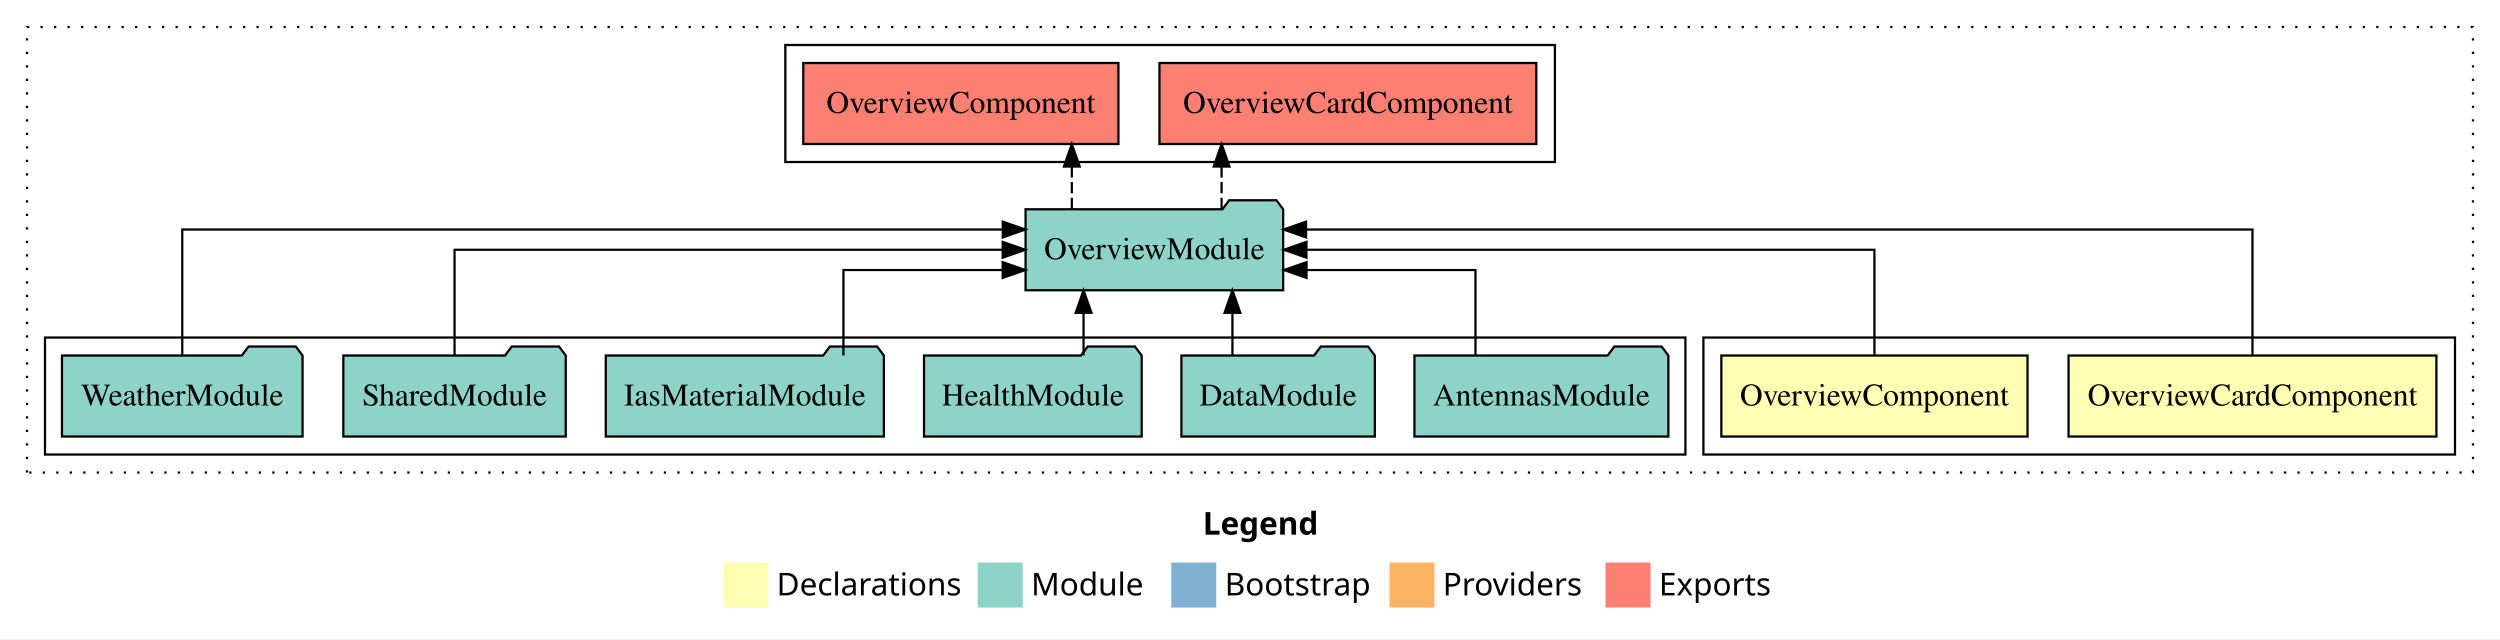
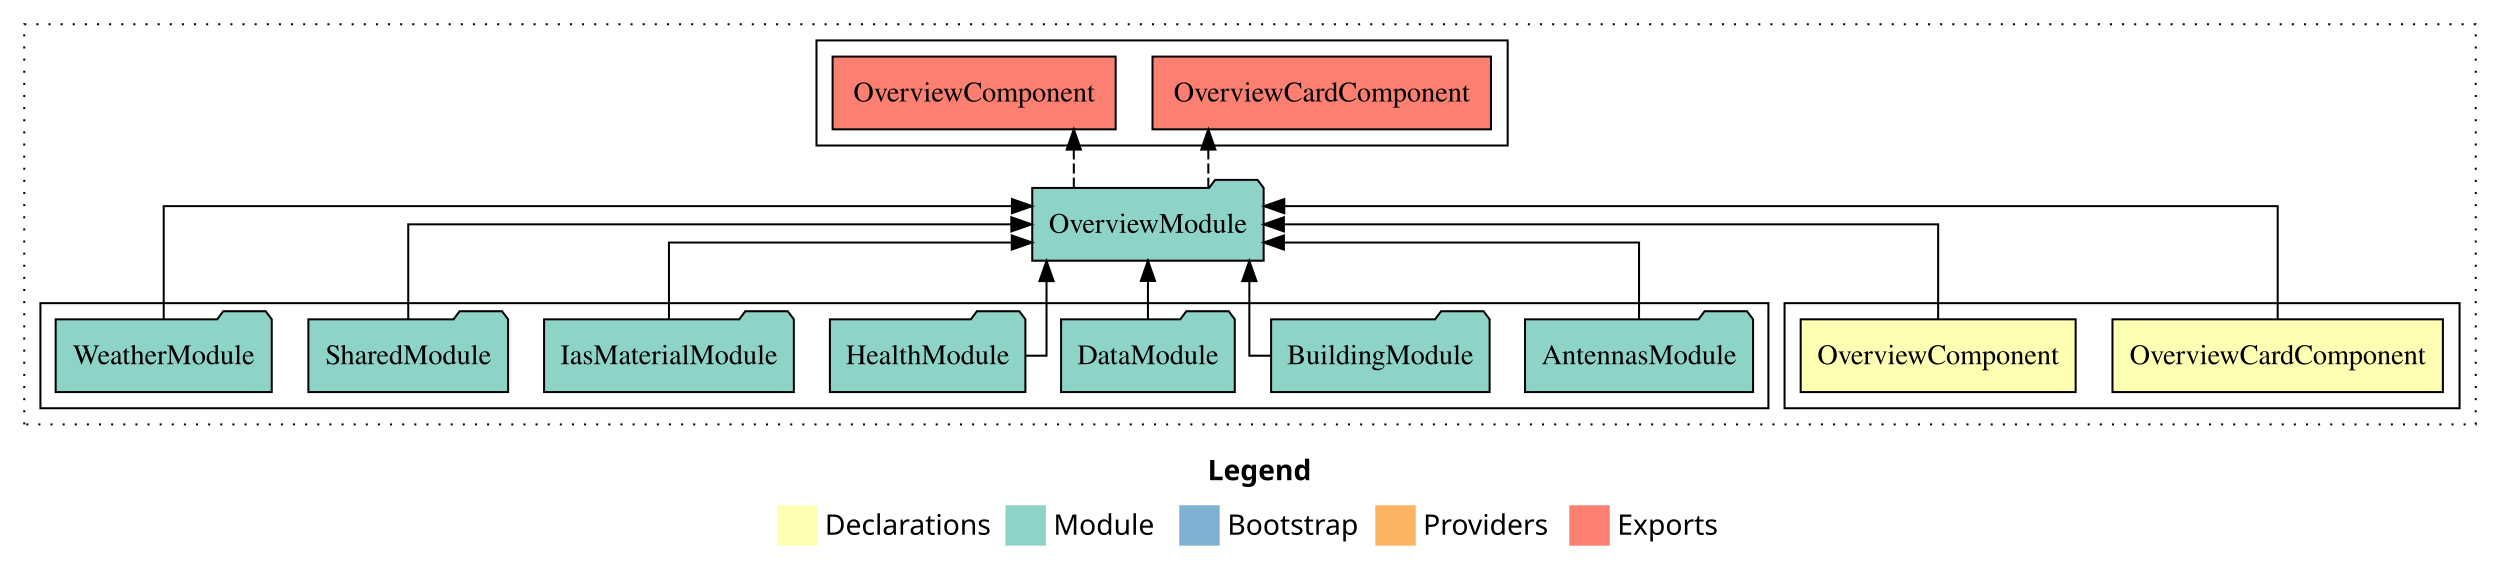
- <svg xmlns="http://www.w3.org/2000/svg" width="1111pt" height="284pt" viewBox="0.00 0.00 1111.00 284.00">
+ <svg xmlns="http://www.w3.org/2000/svg" width="1237pt" height="284pt" viewBox="0.00 0.00 1237.00 284.00">
  <g id="graph0" class="graph" transform="scale(1 1) rotate(0) translate(4 280)">
-     <polygon fill="#ffffff" stroke="transparent" points="-4,4 -4,-280 1107,-280 1107,4 -4,4" />
-     <text text-anchor="start" x="530.509" y="-42.4" font-family="sans-serif" font-weight="bold" font-size="14.00" fill="#000000">Legend</text>
-     <polygon fill="#ffffb3" stroke="transparent" points="317.5,-10 317.5,-30 337.5,-30 337.5,-10 317.5,-10" />
-     <text text-anchor="start" x="341.129" y="-15.4" font-family="sans-serif" font-size="14.00" fill="#000000">  Declarations</text>
-     <polygon fill="#8dd3c7" stroke="transparent" points="430.5,-10 430.5,-30 450.5,-30 450.5,-10 430.5,-10" />
-     <text text-anchor="start" x="454.225" y="-15.4" font-family="sans-serif" font-size="14.00" fill="#000000">  Module</text>
-     <polygon fill="#80b1d3" stroke="transparent" points="516.5,-10 516.5,-30 536.5,-30 536.5,-10 516.5,-10" />
-     <text text-anchor="start" x="540.281" y="-15.4" font-family="sans-serif" font-size="14.00" fill="#000000">  Bootstrap</text>
-     <polygon fill="#fdb462" stroke="transparent" points="613.5,-10 613.5,-30 633.5,-30 633.5,-10 613.5,-10" />
-     <text text-anchor="start" x="637.173" y="-15.4" font-family="sans-serif" font-size="14.00" fill="#000000">  Providers</text>
-     <polygon fill="#fb8072" stroke="transparent" points="709.5,-10 709.5,-30 729.5,-30 729.5,-10 709.5,-10" />
-     <text text-anchor="start" x="733.226" y="-15.4" font-family="sans-serif" font-size="14.00" fill="#000000">  Exports</text>
+     <polygon fill="#ffffff" stroke="transparent" points="-4,4 -4,-280 1233,-280 1233,4 -4,4" />
+     <text text-anchor="start" x="593.509" y="-42.4" font-family="sans-serif" font-weight="bold" font-size="14.00" fill="#000000">Legend</text>
+     <polygon fill="#ffffb3" stroke="transparent" points="380.5,-10 380.5,-30 400.5,-30 400.5,-10 380.5,-10" />
+     <text text-anchor="start" x="404.129" y="-15.4" font-family="sans-serif" font-size="14.00" fill="#000000">  Declarations</text>
+     <polygon fill="#8dd3c7" stroke="transparent" points="493.5,-10 493.5,-30 513.5,-30 513.5,-10 493.5,-10" />
+     <text text-anchor="start" x="517.225" y="-15.4" font-family="sans-serif" font-size="14.00" fill="#000000">  Module</text>
+     <polygon fill="#80b1d3" stroke="transparent" points="579.5,-10 579.5,-30 599.5,-30 599.5,-10 579.5,-10" />
+     <text text-anchor="start" x="603.281" y="-15.4" font-family="sans-serif" font-size="14.00" fill="#000000">  Bootstrap</text>
+     <polygon fill="#fdb462" stroke="transparent" points="676.5,-10 676.5,-30 696.5,-30 696.5,-10 676.5,-10" />
+     <text text-anchor="start" x="700.173" y="-15.4" font-family="sans-serif" font-size="14.00" fill="#000000">  Providers</text>
+     <polygon fill="#fb8072" stroke="transparent" points="772.5,-10 772.5,-30 792.5,-30 792.5,-10 772.5,-10" />
+     <text text-anchor="start" x="796.226" y="-15.4" font-family="sans-serif" font-size="14.00" fill="#000000">  Exports</text>
    <g id="clust1" class="cluster">
-       <polygon fill="none" stroke="#000000" stroke-dasharray="1,5" points="8,-70 8,-268 1095,-268 1095,-70 8,-70" />
+       <polygon fill="none" stroke="#000000" stroke-dasharray="1,5" points="8,-70 8,-268 1221,-268 1221,-70 8,-70" />
    </g>
    <g id="clust2" class="cluster">
-       <polygon fill="none" stroke="#000000" points="753,-78 753,-130 1087,-130 1087,-78 753,-78" />
+       <polygon fill="none" stroke="#000000" points="879,-78 879,-130 1213,-130 1213,-78 879,-78" />
    </g>
    <g id="clust5" class="cluster">
-       <polygon fill="none" stroke="#000000" points="16,-78 16,-130 745,-130 745,-78 16,-78" />
+       <polygon fill="none" stroke="#000000" points="16,-78 16,-130 871,-130 871,-78 16,-78" />
    </g>
    <g id="clust6" class="cluster">
-       <polygon fill="none" stroke="#000000" points="345,-208 345,-260 687,-260 687,-208 345,-208" />
+       <polygon fill="none" stroke="#000000" points="400,-208 400,-260 742,-260 742,-208 400,-208" />
    </g>
    <g id="node1" class="node">
-       <polygon fill="#ffffb3" stroke="#000000" points="1078.738,-122 915.262,-122 915.262,-86 1078.738,-86 1078.738,-122" />
-       <text text-anchor="middle" x="997" y="-99.8" font-family="Times,serif" font-size="14.00" fill="#000000">OverviewCardComponent</text>
+       <polygon fill="#ffffb3" stroke="#000000" points="1204.738,-122 1041.262,-122 1041.262,-86 1204.738,-86 1204.738,-122" />
+       <text text-anchor="middle" x="1123" y="-99.8" font-family="Times,serif" font-size="14.00" fill="#000000">OverviewCardComponent</text>
    </g>
    <g id="node3" class="node">
-       <polygon fill="#8dd3c7" stroke="#000000" points="566.244,-187 563.244,-191 542.244,-191 539.244,-187 451.756,-187 451.756,-151 566.244,-151 566.244,-187" />
-       <text text-anchor="middle" x="509" y="-164.8" font-family="Times,serif" font-size="14.00" fill="#000000">OverviewModule</text>
+       <polygon fill="#8dd3c7" stroke="#000000" points="621.244,-187 618.244,-191 597.244,-191 594.244,-187 506.756,-187 506.756,-151 621.244,-151 621.244,-187" />
+       <text text-anchor="middle" x="564" y="-164.8" font-family="Times,serif" font-size="14.00" fill="#000000">OverviewModule</text>
    </g>
    <g id="edge1" class="edge">
-       <path fill="none" stroke="#000000" d="M997,-122.292C997,-144.206 997,-178 997,-178 997,-178 576.415,-178 576.415,-178" />
-       <polygon fill="#000000" stroke="#000000" points="576.415,-174.5 566.415,-178 576.415,-181.5 576.415,-174.5" />
+       <path fill="none" stroke="#000000" d="M1123,-122.292C1123,-144.206 1123,-178 1123,-178 1123,-178 631.456,-178 631.456,-178" />
+       <polygon fill="#000000" stroke="#000000" points="631.456,-174.5 621.456,-178 631.456,-181.5 631.456,-174.5" />
    </g>
    <g id="node2" class="node">
-       <polygon fill="#ffffb3" stroke="#000000" points="897.027,-122 760.973,-122 760.973,-86 897.027,-86 897.027,-122" />
-       <text text-anchor="middle" x="829" y="-99.8" font-family="Times,serif" font-size="14.00" fill="#000000">OverviewComponent</text>
+       <polygon fill="#ffffb3" stroke="#000000" points="1023.027,-122 886.973,-122 886.973,-86 1023.027,-86 1023.027,-122" />
+       <text text-anchor="middle" x="955" y="-99.8" font-family="Times,serif" font-size="14.00" fill="#000000">OverviewComponent</text>
    </g>
    <g id="edge2" class="edge">
-       <path fill="none" stroke="#000000" d="M829,-122.106C829,-141.339 829,-169 829,-169 829,-169 576.579,-169 576.579,-169" />
-       <polygon fill="#000000" stroke="#000000" points="576.579,-165.5 566.579,-169 576.579,-172.5 576.579,-165.5" />
-     </g>
-     <g id="node10" class="node">
-       <polygon fill="#fb8072" stroke="#000000" points="678.738,-252 511.262,-252 511.262,-216 678.738,-216 678.738,-252" />
-       <text text-anchor="middle" x="595" y="-229.8" font-family="Times,serif" font-size="14.00" fill="#000000">OverviewCardComponent </text>
-     </g>
-     <g id="edge9" class="edge">
-       <path fill="none" stroke="#000000" stroke-dasharray="5,2" d="M538.876,-187.106C538.876,-187.106 538.876,-205.991 538.876,-205.991" />
-       <polygon fill="#000000" stroke="#000000" points="535.376,-205.991 538.876,-215.991 542.376,-205.991 535.376,-205.991" />
+       <path fill="none" stroke="#000000" d="M955,-122.106C955,-141.339 955,-169 955,-169 955,-169 631.274,-169 631.274,-169" />
+       <polygon fill="#000000" stroke="#000000" points="631.274,-165.5 621.274,-169 631.274,-172.5 631.274,-165.5" />
    </g>
    <g id="node11" class="node">
-       <polygon fill="#fb8072" stroke="#000000" points="493.026,-252 352.974,-252 352.974,-216 493.026,-216 493.026,-252" />
-       <text text-anchor="middle" x="423" y="-229.8" font-family="Times,serif" font-size="14.00" fill="#000000">OverviewComponent </text>
+       <polygon fill="#fb8072" stroke="#000000" points="733.738,-252 566.262,-252 566.262,-216 733.738,-216 733.738,-252" />
+       <text text-anchor="middle" x="650" y="-229.8" font-family="Times,serif" font-size="14.00" fill="#000000">OverviewCardComponent </text>
    </g>
    <g id="edge10" class="edge">
-       <path fill="none" stroke="#000000" stroke-dasharray="5,2" d="M472.321,-187.106C472.321,-187.106 472.321,-205.991 472.321,-205.991" />
-       <polygon fill="#000000" stroke="#000000" points="468.821,-205.991 472.321,-215.991 475.821,-205.991 468.821,-205.991" />
+       <path fill="none" stroke="#000000" stroke-dasharray="5,2" d="M593.876,-187.106C593.876,-187.106 593.876,-205.991 593.876,-205.991" />
+       <polygon fill="#000000" stroke="#000000" points="590.376,-205.991 593.876,-215.991 597.376,-205.991 590.376,-205.991" />
+     </g>
+     <g id="node12" class="node">
+       <polygon fill="#fb8072" stroke="#000000" points="548.026,-252 407.974,-252 407.974,-216 548.026,-216 548.026,-252" />
+       <text text-anchor="middle" x="478" y="-229.8" font-family="Times,serif" font-size="14.00" fill="#000000">OverviewComponent </text>
+     </g>
+     <g id="edge11" class="edge">
+       <path fill="none" stroke="#000000" stroke-dasharray="5,2" d="M527.321,-187.106C527.321,-187.106 527.321,-205.991 527.321,-205.991" />
+       <polygon fill="#000000" stroke="#000000" points="523.821,-205.991 527.321,-215.991 530.821,-205.991 523.821,-205.991" />
    </g>
    <g id="node4" class="node">
-       <polygon fill="#8dd3c7" stroke="#000000" points="737.422,-122 734.422,-126 713.422,-126 710.422,-122 624.578,-122 624.578,-86 737.422,-86 737.422,-122" />
-       <text text-anchor="middle" x="681" y="-99.8" font-family="Times,serif" font-size="14.00" fill="#000000">AntennasModule</text>
+       <polygon fill="#8dd3c7" stroke="#000000" points="863.422,-122 860.422,-126 839.422,-126 836.422,-122 750.578,-122 750.578,-86 863.422,-86 863.422,-122" />
+       <text text-anchor="middle" x="807" y="-99.8" font-family="Times,serif" font-size="14.00" fill="#000000">AntennasModule</text>
    </g>
    <g id="edge3" class="edge">
-       <path fill="none" stroke="#000000" d="M651.704,-122.027C651.704,-138.398 651.704,-160 651.704,-160 651.704,-160 576.632,-160 576.632,-160" />
-       <polygon fill="#000000" stroke="#000000" points="576.632,-156.5 566.632,-160 576.632,-163.5 576.632,-156.5" />
+       <path fill="none" stroke="#000000" d="M807,-122.027C807,-138.398 807,-160 807,-160 807,-160 631.28,-160 631.28,-160" />
+       <polygon fill="#000000" stroke="#000000" points="631.28,-156.5 621.28,-160 631.28,-163.5 631.28,-156.5" />
    </g>
    <g id="node5" class="node">
+       <polygon fill="#8dd3c7" stroke="#000000" points="733.059,-122 730.059,-126 709.059,-126 706.059,-122 624.941,-122 624.941,-86 733.059,-86 733.059,-122" />
+       <text text-anchor="middle" x="679" y="-99.8" font-family="Times,serif" font-size="14.00" fill="#000000">BuildingModule</text>
+     </g>
+     <g id="edge4" class="edge">
+       <path fill="none" stroke="#000000" d="M624.884,-104C618.488,-104 614.18,-104 614.18,-104 614.18,-104 614.18,-140.894 614.18,-140.894" />
+       <polygon fill="#000000" stroke="#000000" points="610.68,-140.894 614.18,-150.894 617.68,-140.894 610.68,-140.894" />
+     </g>
+     <g id="node6" class="node">
      <polygon fill="#8dd3c7" stroke="#000000" points="606.976,-122 603.976,-126 582.976,-126 579.976,-122 521.024,-122 521.024,-86 606.976,-86 606.976,-122" />
      <text text-anchor="middle" x="564" y="-99.8" font-family="Times,serif" font-size="14.00" fill="#000000">DataModule</text>
    </g>
-     <g id="edge4" class="edge">
-       <path fill="none" stroke="#000000" d="M543.692,-122.106C543.692,-122.106 543.692,-140.991 543.692,-140.991" />
-       <polygon fill="#000000" stroke="#000000" points="540.192,-140.991 543.692,-150.991 547.192,-140.991 540.192,-140.991" />
+     <g id="edge5" class="edge">
+       <path fill="none" stroke="#000000" d="M564,-122.106C564,-122.106 564,-140.991 564,-140.991" />
+       <polygon fill="#000000" stroke="#000000" points="560.5,-140.991 564,-150.991 567.5,-140.991 560.5,-140.991" />
    </g>
-     <g id="node6" class="node">
+     <g id="node7" class="node">
      <polygon fill="#8dd3c7" stroke="#000000" points="503.367,-122 500.367,-126 479.367,-126 476.367,-122 406.633,-122 406.633,-86 503.367,-86 503.367,-122" />
      <text text-anchor="middle" x="455" y="-99.8" font-family="Times,serif" font-size="14.00" fill="#000000">HealthModule</text>
    </g>
-     <g id="edge5" class="edge">
-       <path fill="none" stroke="#000000" d="M477.531,-122.106C477.531,-122.106 477.531,-140.991 477.531,-140.991" />
-       <polygon fill="#000000" stroke="#000000" points="474.031,-140.991 477.531,-150.991 481.031,-140.991 474.031,-140.991" />
+     <g id="edge6" class="edge">
+       <path fill="none" stroke="#000000" d="M503.574,-104C509.67,-104 513.82,-104 513.82,-104 513.82,-104 513.82,-140.894 513.82,-140.894" />
+       <polygon fill="#000000" stroke="#000000" points="510.32,-140.894 513.82,-150.894 517.32,-140.894 510.32,-140.894" />
    </g>
-     <g id="node7" class="node">
+     <g id="node8" class="node">
      <polygon fill="#8dd3c7" stroke="#000000" points="388.791,-122 385.791,-126 364.791,-126 361.791,-122 265.209,-122 265.209,-86 388.791,-86 388.791,-122" />
      <text text-anchor="middle" x="327" y="-99.8" font-family="Times,serif" font-size="14.00" fill="#000000">IasMaterialModule</text>
    </g>
-     <g id="edge6" class="edge">
-       <path fill="none" stroke="#000000" d="M370.816,-122.027C370.816,-138.398 370.816,-160 370.816,-160 370.816,-160 441.598,-160 441.598,-160" />
-       <polygon fill="#000000" stroke="#000000" points="441.598,-163.5 451.598,-160 441.598,-156.5 441.598,-163.5" />
+     <g id="edge7" class="edge">
+       <path fill="none" stroke="#000000" d="M327,-122.027C327,-138.398 327,-160 327,-160 327,-160 496.629,-160 496.629,-160" />
+       <polygon fill="#000000" stroke="#000000" points="496.629,-163.5 506.629,-160 496.629,-156.5 496.629,-163.5" />
    </g>
-     <g id="node8" class="node">
+     <g id="node9" class="node">
      <polygon fill="#8dd3c7" stroke="#000000" points="247.423,-122 244.423,-126 223.423,-126 220.423,-122 148.577,-122 148.577,-86 247.423,-86 247.423,-122" />
      <text text-anchor="middle" x="198" y="-99.8" font-family="Times,serif" font-size="14.00" fill="#000000">SharedModule</text>
    </g>
-     <g id="edge7" class="edge">
-       <path fill="none" stroke="#000000" d="M198,-122.106C198,-141.339 198,-169 198,-169 198,-169 441.595,-169 441.595,-169" />
-       <polygon fill="#000000" stroke="#000000" points="441.595,-172.5 451.595,-169 441.595,-165.5 441.595,-172.5" />
+     <g id="edge8" class="edge">
+       <path fill="none" stroke="#000000" d="M198,-122.106C198,-141.339 198,-169 198,-169 198,-169 496.41,-169 496.41,-169" />
+       <polygon fill="#000000" stroke="#000000" points="496.41,-172.5 506.41,-169 496.41,-165.5 496.41,-172.5" />
    </g>
-     <g id="node9" class="node">
+     <g id="node10" class="node">
      <polygon fill="#8dd3c7" stroke="#000000" points="130.459,-122 127.459,-126 106.459,-126 103.459,-122 23.541,-122 23.541,-86 130.459,-86 130.459,-122" />
      <text text-anchor="middle" x="77" y="-99.8" font-family="Times,serif" font-size="14.00" fill="#000000">WeatherModule</text>
    </g>
-     <g id="edge8" class="edge">
-       <path fill="none" stroke="#000000" d="M77,-122.292C77,-144.206 77,-178 77,-178 77,-178 441.634,-178 441.634,-178" />
-       <polygon fill="#000000" stroke="#000000" points="441.634,-181.5 451.634,-178 441.634,-174.5 441.634,-181.5" />
+     <g id="edge9" class="edge">
+       <path fill="none" stroke="#000000" d="M77,-122.292C77,-144.206 77,-178 77,-178 77,-178 496.703,-178 496.703,-178" />
+       <polygon fill="#000000" stroke="#000000" points="496.703,-181.5 506.703,-178 496.703,-174.5 496.703,-181.5" />
    </g>
  </g>
</svg>
